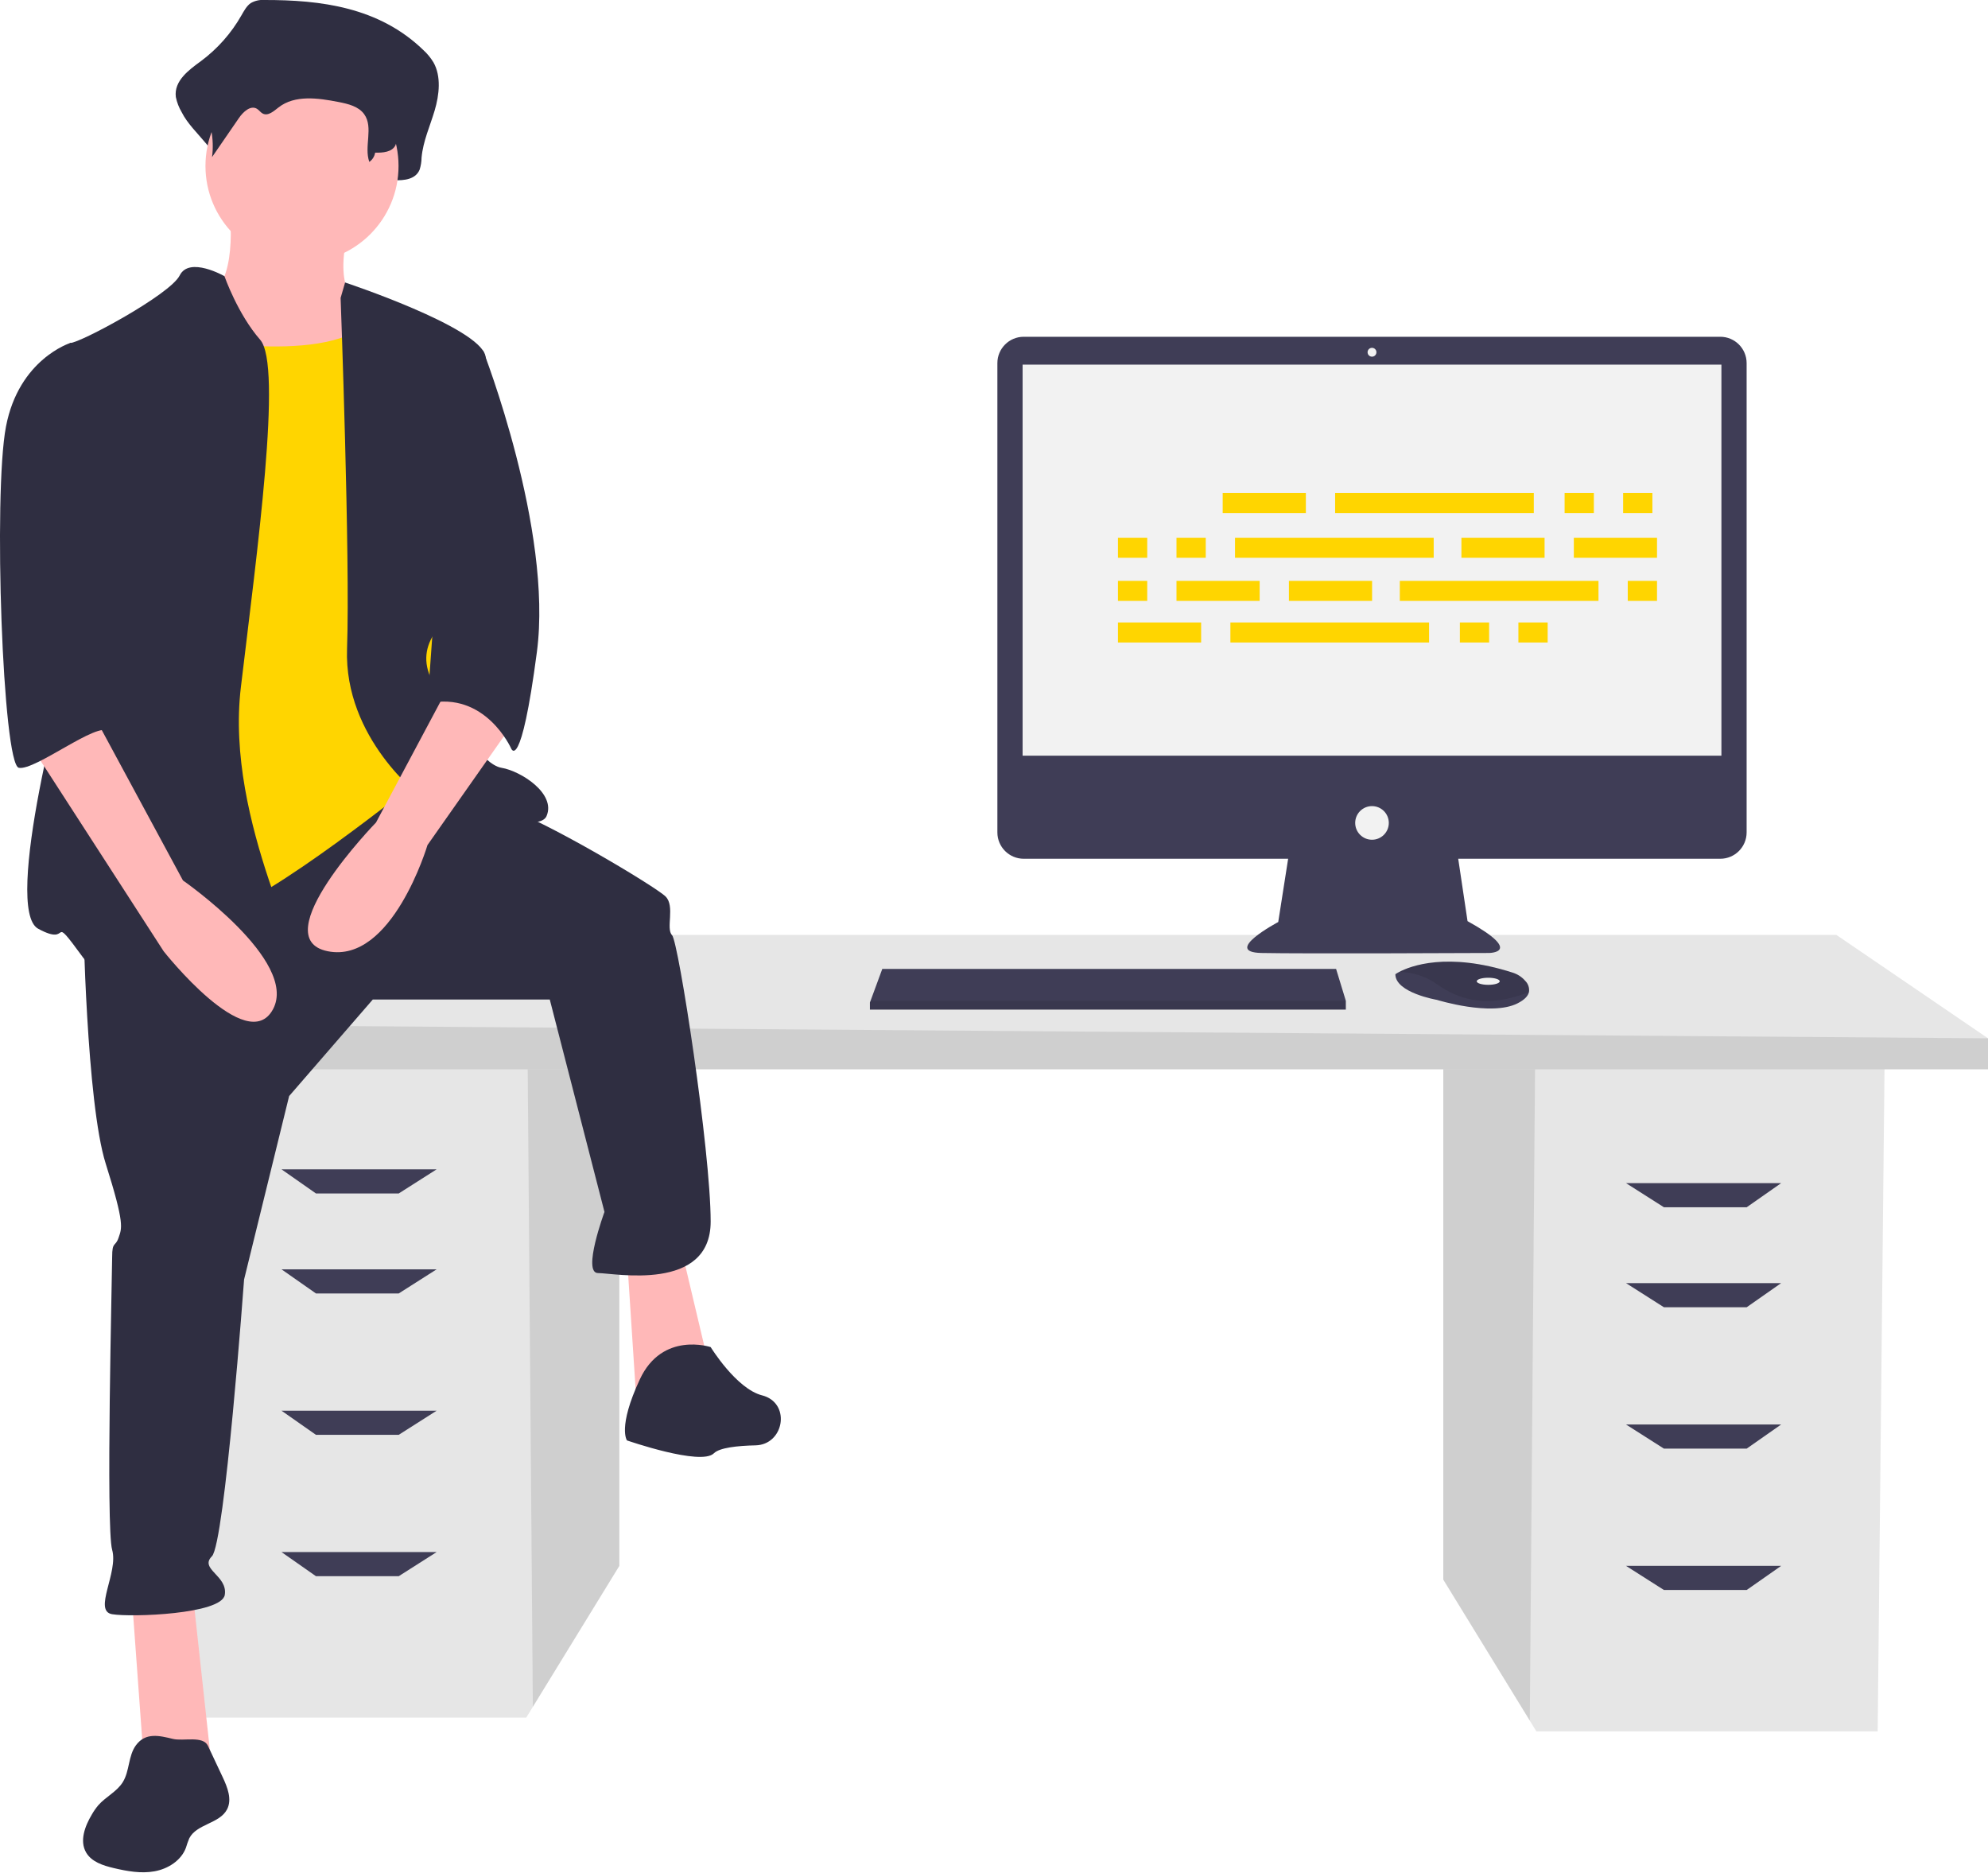
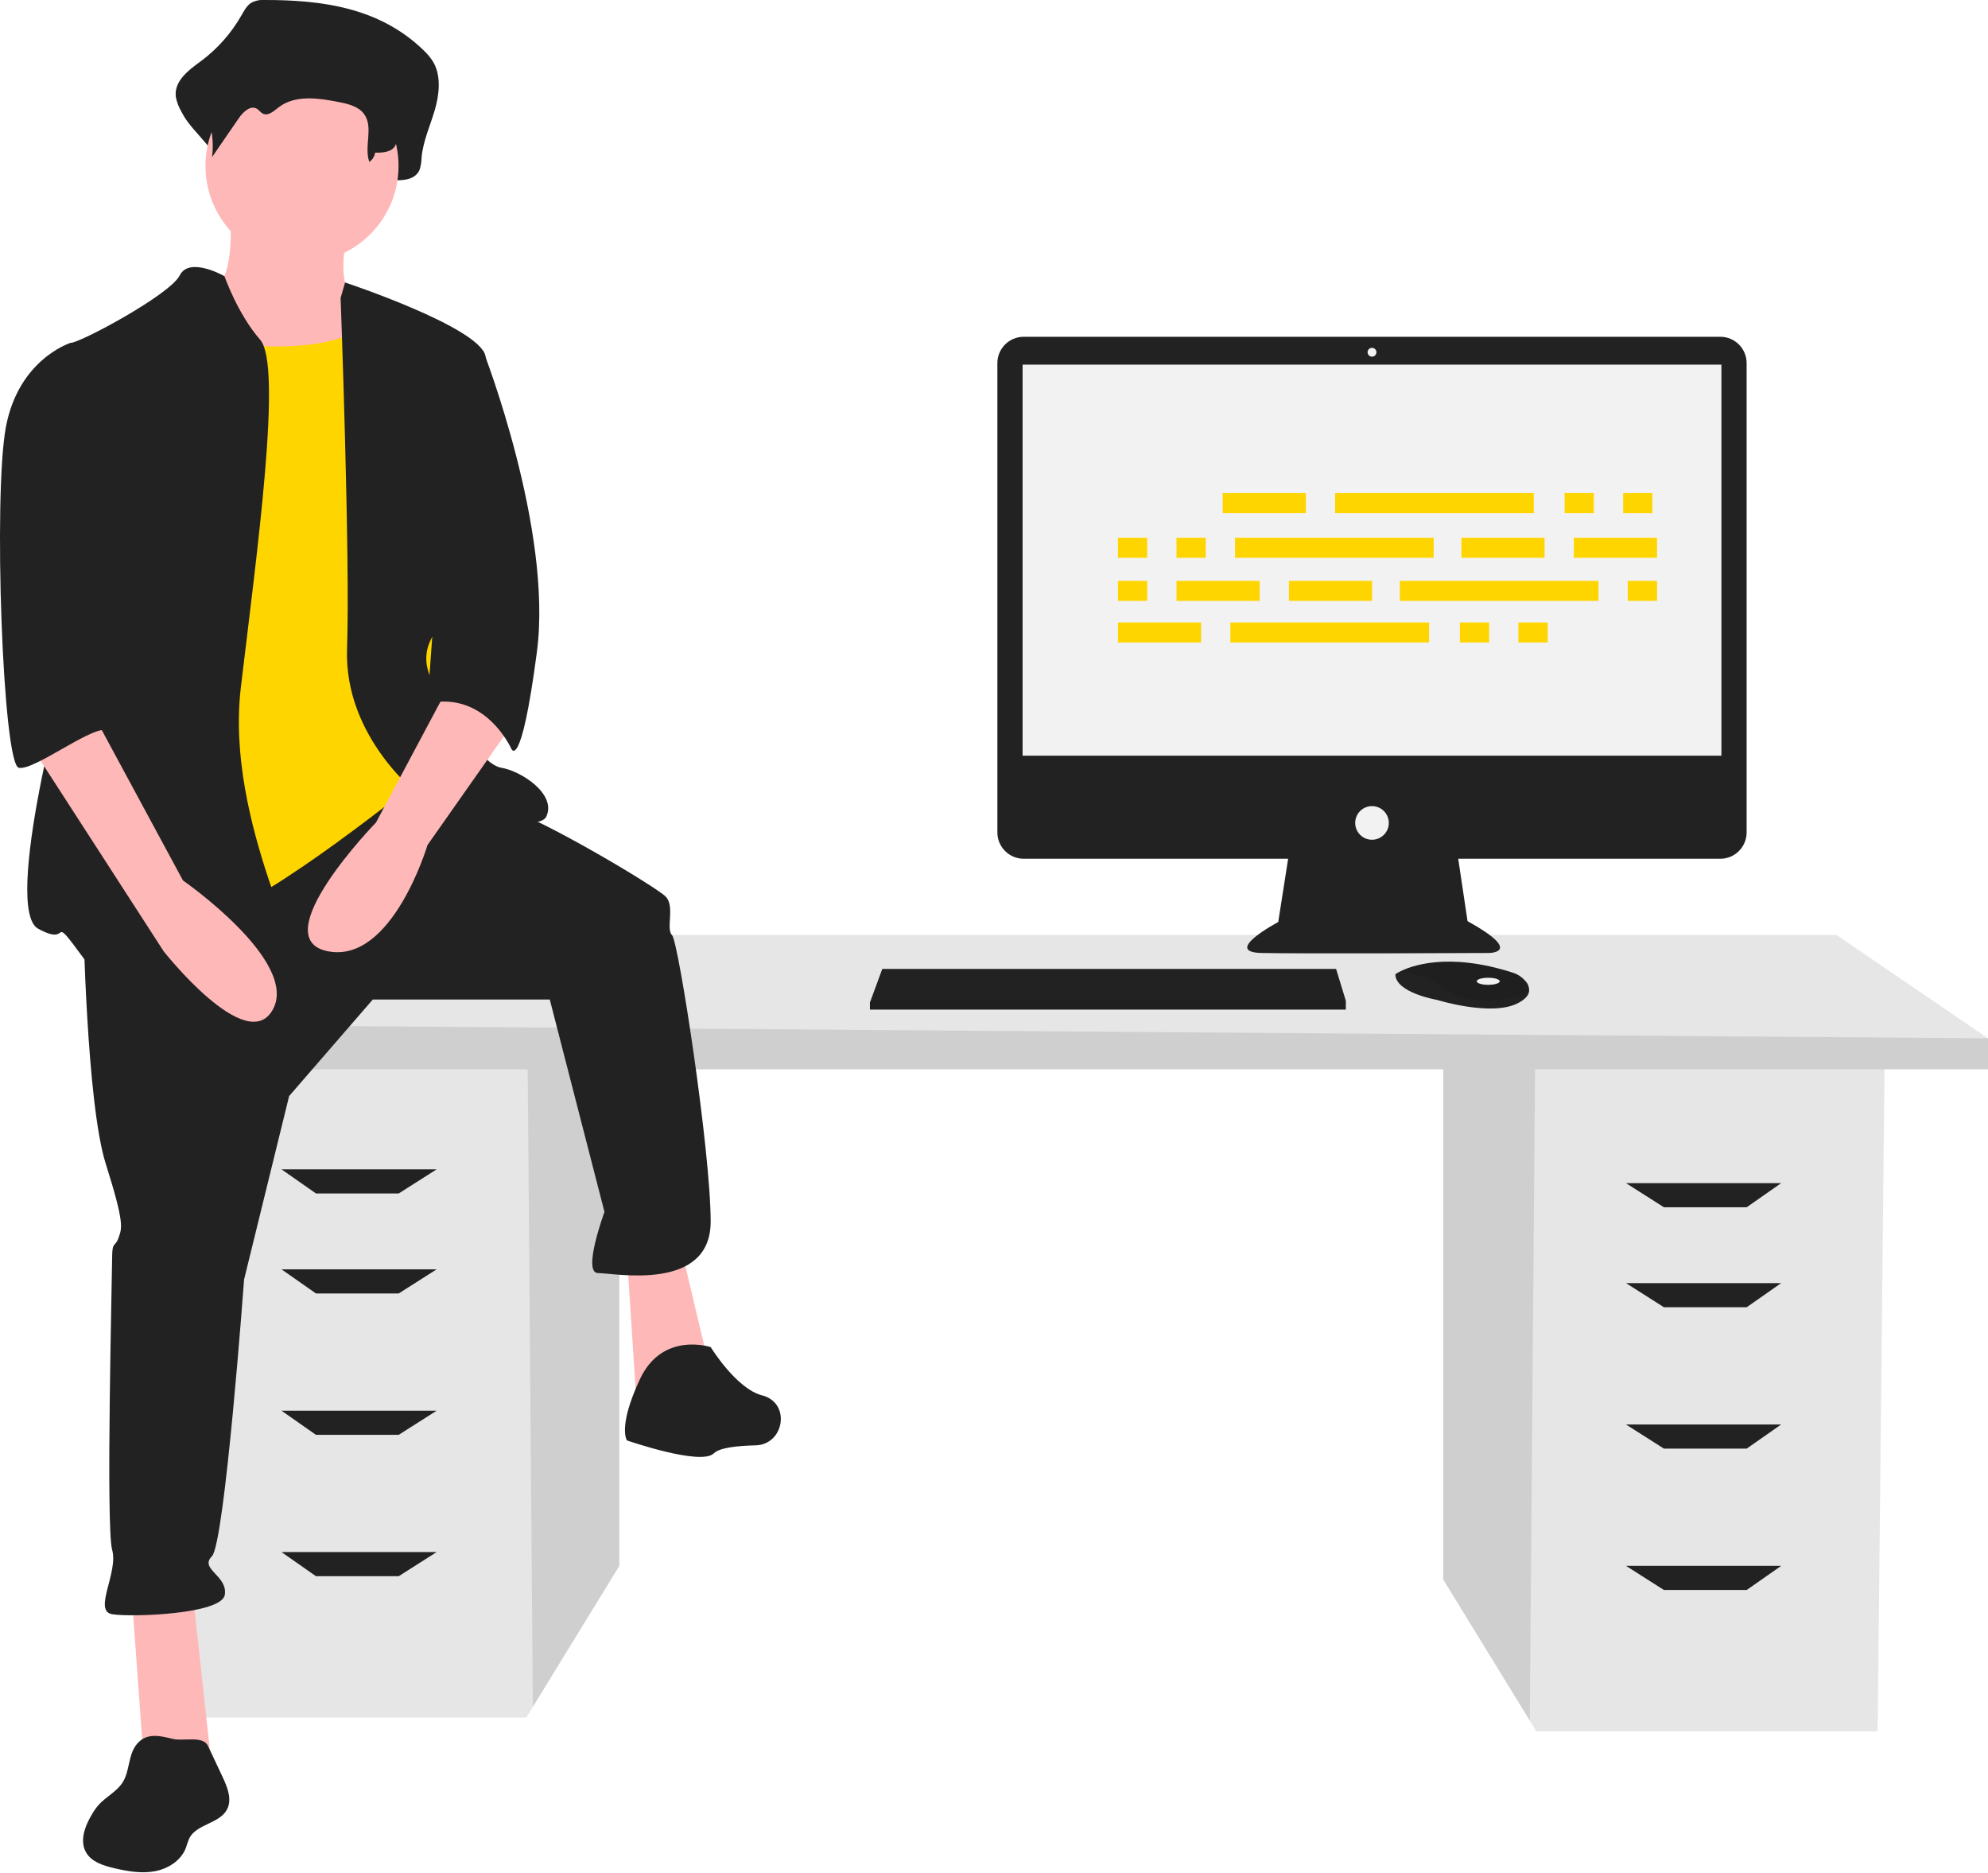
<svg xmlns="http://www.w3.org/2000/svg" id="b52d7e2d-d80f-4111-b6ed-d15502ee1edd" data-name="Layer 1" width="711.188" height="669.683" viewBox="0 0 711.188 669.683">
  <polygon points="516.326 380.018 516.326 565.013 547.27 615.443 549.625 619.279 671.722 619.279 674.189 380.018 516.326 380.018" fill="#e6e6e6" />
  <polygon points="516.326 380.018 516.326 565.013 547.27 615.443 549.169 380.018 516.326 380.018" opacity="0.1" />
  <polygon points="221.566 375.084 221.566 560.08 190.622 610.51 188.267 614.345 66.17 614.345 63.703 375.084 221.566 375.084" fill="#e6e6e6" />
  <polygon points="221.566 375.084 221.566 560.08 190.622 610.51 188.723 375.084 221.566 375.084" opacity="0.1" />
  <polygon points="711.188 371.385 711.188 382.484 47.67 382.484 47.67 366.451 109.335 334.385 656.923 334.385 711.188 371.385" fill="#e6e6e6" />
  <polygon points="711.188 371.385 711.188 382.484 47.67 382.484 47.67 366.451 711.188 371.385" opacity="0.1" />
-   <polygon points="142.635 426.883 113.035 426.883 100.702 418.25 156.201 418.25 142.635 426.883" fill="#3f3d56" />
-   <polygon points="142.635 462.649 113.035 462.649 100.702 454.016 156.201 454.016 142.635 462.649" fill="#3f3d56" />
-   <polygon points="142.635 513.215 113.035 513.215 100.702 504.581 156.201 504.581 142.635 513.215" fill="#3f3d56" />
-   <polygon points="142.635 563.78 113.035 563.78 100.702 555.147 156.201 555.147 142.635 563.78" fill="#3f3d56" />
-   <polygon points="595.257 431.816 624.857 431.816 637.19 423.183 581.691 423.183 595.257 431.816" fill="#3f3d56" />
-   <polygon points="595.257 467.582 624.857 467.582 637.19 458.949 581.691 458.949 595.257 467.582" fill="#3f3d56" />
-   <polygon points="595.257 518.148 624.857 518.148 637.19 509.515 581.691 509.515 595.257 518.148" fill="#3f3d56" />
-   <polygon points="595.257 568.713 624.857 568.713 637.19 560.08 581.691 560.08 595.257 568.713" fill="#3f3d56" />
-   <path d="M859.82,235.615H610.634a9.423,9.423,0,0,0-9.424,9.424V412.897a9.423,9.423,0,0,0,9.424,9.424h94.593l-3.544,22.626s-20.253,10.759-6.013,11.076,81.328,0,81.328,0,12.974,0-7.595-11.392l-3.334-22.31h93.75a9.423,9.423,0,0,0,9.424-9.424V245.039A9.423,9.423,0,0,0,859.82,235.615Z" transform="translate(-244.406 -115.1587)" fill="#3f3d56" />
+   <polygon points="142.635 426.883 113.035 426.883 100.702 418.25 156.201 418.25 142.635 426.883" fill="#222222" />
+   <polygon points="142.635 462.649 113.035 462.649 100.702 454.016 156.201 454.016 142.635 462.649" fill="#222222" />
+   <polygon points="142.635 513.215 113.035 513.215 100.702 504.581 156.201 504.581 142.635 513.215" fill="#222222" />
+   <polygon points="142.635 563.78 113.035 563.78 100.702 555.147 156.201 555.147 142.635 563.78" fill="#222222" />
+   <polygon points="595.257 431.816 624.857 431.816 637.19 423.183 581.691 423.183 595.257 431.816" fill="#222222" />
+   <polygon points="595.257 467.582 624.857 467.582 637.19 458.949 581.691 458.949 595.257 467.582" fill="#222222" />
+   <polygon points="595.257 518.148 624.857 518.148 637.19 509.515 581.691 509.515 595.257 518.148" fill="#222222" />
+   <polygon points="595.257 568.713 624.857 568.713 637.19 560.08 581.691 560.08 595.257 568.713" fill="#222222" />
+   <path d="M859.82,235.615H610.634a9.423,9.423,0,0,0-9.424,9.424V412.897a9.423,9.423,0,0,0,9.424,9.424h94.593l-3.544,22.626s-20.253,10.759-6.013,11.076,81.328,0,81.328,0,12.974,0-7.595-11.392l-3.334-22.31h93.75a9.423,9.423,0,0,0,9.424-9.424V245.039A9.423,9.423,0,0,0,859.82,235.615Z" transform="translate(-244.406 -115.1587)" fill="#222222" />
  <rect x="365.823" y="130.424" width="249.996" height="139.871" fill="#f2f2f2" />
  <circle cx="490.821" cy="125.994" r="1.582" fill="#f2f2f2" />
  <circle cx="490.821" cy="294.346" r="6.013" fill="#f2f2f2" />
-   <polygon points="481.452 357.952 481.452 361.117 311.202 361.117 311.202 358.585 311.436 357.952 315.632 346.56 477.971 346.56 481.452 357.952" fill="#3f3d56" />
-   <path d="M791.376,470.013c-.31,1.326-1.481,2.725-4.127,4.047-9.493,4.747-28.797-1.266-28.797-1.266s-14.873-2.532-14.873-9.177a11.866,11.866,0,0,1,1.304-.775c3.991-2.112,17.225-7.322,40.691.221a9.786,9.786,0,0,1,4.46,2.923A4.667,4.667,0,0,1,791.376,470.013Z" transform="translate(-244.406 -115.1587)" fill="#3f3d56" />
+   <polygon points="481.452 357.952 481.452 361.117 311.202 361.117 311.202 358.585 311.436 357.952 315.632 346.56 477.971 346.56 481.452 357.952" fill="#222222" />
+   <path d="M791.376,470.013c-.31,1.326-1.481,2.725-4.127,4.047-9.493,4.747-28.797-1.266-28.797-1.266s-14.873-2.532-14.873-9.177a11.866,11.866,0,0,1,1.304-.775c3.991-2.112,17.225-7.322,40.691.221a9.786,9.786,0,0,1,4.46,2.923A4.667,4.667,0,0,1,791.376,470.013Z" transform="translate(-244.406 -115.1587)" fill="#222222" />
  <path d="M791.376,470.013c-11.62,4.452-21.977,4.785-32.607-2.598a23.343,23.343,0,0,0-13.886-4.573c3.991-2.112,17.225-7.322,40.691.221a9.786,9.786,0,0,1,4.46,2.923A4.667,4.667,0,0,1,791.376,470.013Z" transform="translate(-244.406 -115.1587)" opacity="0.1" />
  <ellipse cx="532.4" cy="350.99" rx="4.114" ry="1.266" fill="#f2f2f2" />
  <polygon points="481.452 357.952 481.452 361.117 311.202 361.117 311.202 358.585 311.436 357.952 481.452 357.952" opacity="0.1" />
-   <path d="M339.068,115.159a8.554,8.554,0,0,0-4.961,1.108c-1.476,1.011-2.406,2.782-3.356,4.429a52.986,52.986,0,0,1-14.434,16.305c-4.289,3.142-9.742,7.06-9.008,12.853a17.372,17.372,0,0,0,2.091,5.426c3.957,7.987,14.754,14.159,13.692,23.273,3.931-6.581-1.327-9.835,2.604-16.416,1.872-3.134,5.124-6.672,7.951-4.704.946.659,1.568,1.841,2.553,2.419,2.351,1.38,4.853-1.258,6.934-3.126,7.177-6.443,17.383-4.755,26.314-2.747,4.216.948,8.847,2.191,11.34,6.221,3.277,5.298-3.113,11.02-4.728,17.01a3.264,3.264,0,0,0,3.503,4.062c2.68-.264,5.854-.481,6.013-1.657,3.372.12,7.503-.262,8.947-3.772a14.762,14.762,0,0,0,.693-4.293c.53-5.897,3.033-11.277,4.691-16.89s2.379-12.191-.419-17.167a19.864,19.864,0,0,0-3.666-4.456C379.94,117.67,359.063,115.136,339.068,115.159Z" transform="translate(-244.406 -115.1587)" fill="#2f2e41" />
+   <path d="M339.068,115.159a8.554,8.554,0,0,0-4.961,1.108c-1.476,1.011-2.406,2.782-3.356,4.429a52.986,52.986,0,0,1-14.434,16.305c-4.289,3.142-9.742,7.06-9.008,12.853a17.372,17.372,0,0,0,2.091,5.426c3.957,7.987,14.754,14.159,13.692,23.273,3.931-6.581-1.327-9.835,2.604-16.416,1.872-3.134,5.124-6.672,7.951-4.704.946.659,1.568,1.841,2.553,2.419,2.351,1.38,4.853-1.258,6.934-3.126,7.177-6.443,17.383-4.755,26.314-2.747,4.216.948,8.847,2.191,11.34,6.221,3.277,5.298-3.113,11.02-4.728,17.01a3.264,3.264,0,0,0,3.503,4.062c2.68-.264,5.854-.481,6.013-1.657,3.372.12,7.503-.262,8.947-3.772a14.762,14.762,0,0,0,.693-4.293c.53-5.897,3.033-11.277,4.691-16.89s2.379-12.191-.419-17.167a19.864,19.864,0,0,0-3.666-4.456C379.94,117.67,359.063,115.136,339.068,115.159Z" transform="translate(-244.406 -115.1587)" fill="#222222" />
  <path d="M326.544,190.064s3.453,28.778-9.209,31.081,11.511,41.441,11.511,41.441l57.557,6.907-13.814-46.045s-9.209-3.453-3.453-26.476S326.544,190.064,326.544,190.064Z" transform="translate(-244.406 -115.1587)" fill="#ffb8b8" />
  <polygon points="47.028 569.318 51.633 632.631 75.806 632.631 68.9 569.318 47.028 569.318" fill="#ffb8b8" />
  <polygon points="224.303 449.6 227.756 502.552 254.233 491.041 243.872 447.298 224.303 449.6" fill="#ffb8b8" />
-   <path d="M274.167,442.738s1.151,66.766,8.058,88.637,5.756,23.023,4.605,26.476-2.302,1.151-2.302,6.907-2.302,96.695,0,104.753-6.907,21.872,0,23.023,39.139,0,40.29-6.907-9.209-9.209-4.605-13.814,11.511-98.998,11.511-98.998l16.116-65.615,29.93-34.534H441.082l19.569,75.975s-8.058,21.872-2.302,21.872,40.29,6.907,40.29-18.418S487.127,451.947,484.825,449.645s1.151-10.36-2.302-13.814-43.743-27.627-58.708-32.232S387.857,393.515,387.857,393.515Z" transform="translate(-244.406 -115.1587)" fill="#2f2e41" />
-   <path d="M498.639,596.991s-17.267-5.756-25.325,11.511-4.605,21.872-4.605,21.872,26.476,9.209,31.081,4.605c2.003-2.003,8.365-2.699,14.913-2.846,9.973-.224,12.626-14.333,3.207-17.619q-.421-.147-.853-.255C507.848,611.955,498.639,596.991,498.639,596.991Z" transform="translate(-244.406 -115.1587)" fill="#2f2e41" />
+   <path d="M274.167,442.738s1.151,66.766,8.058,88.637,5.756,23.023,4.605,26.476-2.302,1.151-2.302,6.907-2.302,96.695,0,104.753-6.907,21.872,0,23.023,39.139,0,40.29-6.907-9.209-9.209-4.605-13.814,11.511-98.998,11.511-98.998l16.116-65.615,29.93-34.534H441.082l19.569,75.975s-8.058,21.872-2.302,21.872,40.29,6.907,40.29-18.418S487.127,451.947,484.825,449.645s1.151-10.36-2.302-13.814-43.743-27.627-58.708-32.232S387.857,393.515,387.857,393.515Z" transform="translate(-244.406 -115.1587)" fill="#222222" />
+   <path d="M498.639,596.991s-17.267-5.756-25.325,11.511-4.605,21.872-4.605,21.872,26.476,9.209,31.081,4.605c2.003-2.003,8.365-2.699,14.913-2.846,9.973-.224,12.626-14.333,3.207-17.619q-.421-.147-.853-.255C507.848,611.955,498.639,596.991,498.639,596.991Z" transform="translate(-244.406 -115.1587)" fill="#222222" />
  <circle cx="108.038" cy="59.365" r="34.534" fill="#ffb8b8" />
  <path d="M307.55,235.534s56.406,11.511,70.219-6.907,19.569,51.801,19.569,51.801l6.907,73.673-10.36,40.29s-54.103,43.743-71.37,47.197-43.743,5.756-43.743,5.756,8.058-127.776,8.058-130.078S307.55,235.534,307.55,235.534Z" transform="translate(-244.406 -115.1587)" fill="#FFD500" />
-   <path d="M324.704,213.945s-12.55-7.189-16.003-.282S273.016,237.836,269.562,237.836s6.907,95.544,2.302,107.056S245.389,440.436,258.051,447.343s3.453-6.907,16.116,10.36,74.824,17.267,78.277,10.36-27.627-58.708-21.872-107.056,14.965-115.114,6.907-124.323S324.704,213.945,324.704,213.945Z" transform="translate(-244.406 -115.1587)" fill="#2f2e41" />
-   <path d="M366.258,221.72l1.603-5.518s47.895,15.878,50.198,26.238,1.151,82.882-6.907,88.637-19.569,14.965-11.511,28.778,17.267,28.778,24.174,29.93,19.569,9.209,16.116,17.267-44.894-6.907-44.894-6.907-27.627-20.72-26.476-52.952S366.258,221.72,366.258,221.72Z" transform="translate(-244.406 -115.1587)" fill="#2f2e41" />
+   <path d="M324.704,213.945s-12.55-7.189-16.003-.282S273.016,237.836,269.562,237.836s6.907,95.544,2.302,107.056S245.389,440.436,258.051,447.343s3.453-6.907,16.116,10.36,74.824,17.267,78.277,10.36-27.627-58.708-21.872-107.056,14.965-115.114,6.907-124.323S324.704,213.945,324.704,213.945Z" transform="translate(-244.406 -115.1587)" fill="#222222" />
+   <path d="M366.258,221.72l1.603-5.518s47.895,15.878,50.198,26.238,1.151,82.882-6.907,88.637-19.569,14.965-11.511,28.778,17.267,28.778,24.174,29.93,19.569,9.209,16.116,17.267-44.894-6.907-44.894-6.907-27.627-20.72-26.476-52.952S366.258,221.72,366.258,221.72Z" transform="translate(-244.406 -115.1587)" fill="#222222" />
  <path d="M406.548,357.554l-27.627,51.801s-40.29,41.441-17.267,46.045,35.685-37.987,35.685-37.987l29.93-42.592Z" transform="translate(-244.406 -115.1587)" fill="#ffb8b8" />
-   <path d="M340.75,124.195a7.838,7.838,0,0,0-4.039.783,9.413,9.413,0,0,0-2.732,3.131,39.773,39.773,0,0,1-11.75,11.524c-3.491,2.221-7.93,4.99-7.333,9.084a11.359,11.359,0,0,0,1.702,3.835,30.163,30.163,0,0,1,3.665,18.801l9.6-13.954c1.524-2.215,4.171-4.715,6.472-3.324.77.466,1.276,1.301,2.078,1.71,1.914.975,3.95-.889,5.644-2.21,5.842-4.554,14.15-3.361,21.421-1.942,3.432.67,7.202,1.549,9.231,4.397,3.372,4.733-.149,11.572,1.819,17.04a5.023,5.023,0,0,0,2.079-3.317c2.745.085,6.107-.185,7.283-2.666a9.188,9.188,0,0,0,.564-3.034c.432-4.168,2.469-7.971,3.819-11.938s1.937-8.616-.341-12.133a14.681,14.681,0,0,0-2.984-3.149C374.022,125.97,357.027,124.178,340.75,124.195Z" transform="translate(-244.406 -115.1587)" fill="#2f2e41" />
-   <path d="M406.548,237.836l10.725,2.847s24.96,63.919,19.204,107.662-9.209,34.534-9.209,34.534-9.209-20.72-29.93-16.116Z" transform="translate(-244.406 -115.1587)" fill="#2f2e41" />
-   <path d="M293.029,739.422c-2.776,3.772-2.219,9.165-4.678,13.151-2.131,3.455-6.148,5.267-8.814,8.329a22.326,22.326,0,0,0-2.266,3.26c-2.473,4.143-4.483,9.452-2.048,13.616,1.959,3.35,6.078,4.66,9.855,5.552,4.774,1.128,9.734,2.031,14.564,1.169s9.549-3.819,11.271-8.412a32.5,32.5,0,0,1,1.205-3.401c2.617-5.153,10.827-5.209,13.506-10.33,1.875-3.584.151-7.916-1.571-11.576l-5.261-11.177c-1.746-3.709-8.824-1.576-12.513-2.465C301.465,735.978,296.491,734.701,293.029,739.422Z" transform="translate(-244.406 -115.1587)" fill="#2f2e41" />
+   <path d="M340.75,124.195a7.838,7.838,0,0,0-4.039.783,9.413,9.413,0,0,0-2.732,3.131,39.773,39.773,0,0,1-11.75,11.524c-3.491,2.221-7.93,4.99-7.333,9.084a11.359,11.359,0,0,0,1.702,3.835,30.163,30.163,0,0,1,3.665,18.801l9.6-13.954c1.524-2.215,4.171-4.715,6.472-3.324.77.466,1.276,1.301,2.078,1.71,1.914.975,3.95-.889,5.644-2.21,5.842-4.554,14.15-3.361,21.421-1.942,3.432.67,7.202,1.549,9.231,4.397,3.372,4.733-.149,11.572,1.819,17.04a5.023,5.023,0,0,0,2.079-3.317c2.745.085,6.107-.185,7.283-2.666a9.188,9.188,0,0,0,.564-3.034c.432-4.168,2.469-7.971,3.819-11.938s1.937-8.616-.341-12.133a14.681,14.681,0,0,0-2.984-3.149C374.022,125.97,357.027,124.178,340.75,124.195Z" transform="translate(-244.406 -115.1587)" fill="#222222" />
+   <path d="M406.548,237.836l10.725,2.847s24.96,63.919,19.204,107.662-9.209,34.534-9.209,34.534-9.209-20.72-29.93-16.116Z" transform="translate(-244.406 -115.1587)" fill="#222222" />
+   <path d="M293.029,739.422c-2.776,3.772-2.219,9.165-4.678,13.151-2.131,3.455-6.148,5.267-8.814,8.329a22.326,22.326,0,0,0-2.266,3.26c-2.473,4.143-4.483,9.452-2.048,13.616,1.959,3.35,6.078,4.66,9.855,5.552,4.774,1.128,9.734,2.031,14.564,1.169s9.549-3.819,11.271-8.412a32.5,32.5,0,0,1,1.205-3.401c2.617-5.153,10.827-5.209,13.506-10.33,1.875-3.584.151-7.916-1.571-11.576l-5.261-11.177c-1.746-3.709-8.824-1.576-12.513-2.465C301.465,735.978,296.491,734.701,293.029,739.422Z" transform="translate(-244.406 -115.1587)" fill="#222222" />
  <path d="M254.598,380.577l48.348,74.824s29.93,37.987,39.139,20.72-32.232-46.045-32.232-46.045L278.772,372.519Z" transform="translate(-244.406 -115.1587)" fill="#ffb8b8" />
-   <path d="M278.772,240.138,269.562,237.836s-18.418,5.756-23.023,29.93-1.151,120.869,4.605,122.02,28.427-16.837,32.056-13.023-7.882-15.756-4.429-26.116S278.772,240.138,278.772,240.138Z" transform="translate(-244.406 -115.1587)" fill="#2f2e41" />
+   <path d="M278.772,240.138,269.562,237.836s-18.418,5.756-23.023,29.93-1.151,120.869,4.605,122.02,28.427-16.837,32.056-13.023-7.882-15.756-4.429-26.116S278.772,240.138,278.772,240.138Z" transform="translate(-244.406 -115.1587)" fill="#222222" />
  <g id="f3c2397c-d780-4cc6-97d8-1503d8277a2c" data-name="Group 13">
    <rect id="ad41612f-86f7-46b2-a964-3a5da7bcf3cf" data-name="Rectangle 55" x="437.407" y="176.363" width="29.752" height="7.163" fill="#FFD500" />
    <rect id="b9a0b375-cc2a-4c59-8850-661af54e4f62" data-name="Rectangle 56" x="559.722" y="176.363" width="10.468" height="7.163" fill="#FFD500" />
    <rect id="e174c2ab-9bc5-41ec-b37c-b06fbf8a9878" data-name="Rectangle 57" x="580.659" y="176.363" width="10.468" height="7.163" fill="#FFD500" />
    <rect id="ba2479ac-4c7d-43b4-a028-73b1e20e4002" data-name="Rectangle 58" x="477.628" y="176.363" width="71.075" height="7.163" fill="#FFD500" />
    <rect id="ac60ef86-00f2-480b-8171-28b6fdfc1958" data-name="Rectangle 59" x="399.941" y="222.644" width="29.752" height="7.163" fill="#FFD500" />
    <rect id="b3d8298d-cd65-487a-8b19-4cee946356e7" data-name="Rectangle 60" x="522.256" y="222.644" width="10.468" height="7.163" fill="#FFD500" />
    <rect id="ed27f15f-f0c4-4569-8330-a6688f8e356c" data-name="Rectangle 61" x="543.193" y="222.644" width="10.468" height="7.163" fill="#FFD500" />
    <rect id="f685c005-adaf-4d60-acda-005b037d82a6" data-name="Rectangle 62" x="440.162" y="222.644" width="71.075" height="7.163" fill="#FFD500" />
    <rect id="eca7c7fc-83f8-48ca-a588-6606db47af3f" data-name="Rectangle 63" x="522.807" y="192.341" width="29.752" height="7.163" fill="#FFD500" />
    <rect id="a71b5b2f-f8b9-481d-a301-5e3357e5fe42" data-name="Rectangle 64" x="563.028" y="192.341" width="29.752" height="7.163" fill="#FFD500" />
    <rect id="abb3a25a-f854-41fc-8391-e6ad9fbe2417" data-name="Rectangle 66" x="399.941" y="192.341" width="10.468" height="7.163" fill="#FFD500" />
    <rect id="add2b425-b775-4eb5-9c25-8c4c14f957c9" data-name="Rectangle 67" x="420.878" y="192.341" width="10.468" height="7.163" fill="#FFD500" />
    <rect id="b7159612-3b84-4b0b-a885-612eaab04c06" data-name="Rectangle 68" x="441.815" y="192.341" width="71.075" height="7.163" fill="#FFD500" />
    <rect id="edfc7301-4de5-47dc-80e2-1ae2da982d6d" data-name="Rectangle 69" x="461.099" y="207.768" width="29.752" height="7.163" fill="#FFD500" />
    <rect id="e1009f91-6275-4375-80fa-0d778e331fdc" data-name="Rectangle 70" x="420.878" y="207.768" width="29.752" height="7.163" fill="#FFD500" />
    <rect id="a060fb9f-1f1a-4862-9a69-16dd49199e18" data-name="Rectangle 71" x="399.941" y="207.768" width="10.468" height="7.163" fill="#FFD500" />
    <rect id="b6754d5f-104f-449c-b9a9-cf9ac82bf5fe" data-name="Rectangle 73" x="582.312" y="207.768" width="10.468" height="7.163" fill="#FFD500" />
    <rect id="e6ed1ccd-2cfd-450f-a339-07df3a1ee6bb" data-name="Rectangle 74" x="500.768" y="207.768" width="71.075" height="7.163" fill="#FFD500" />
  </g>
</svg>
